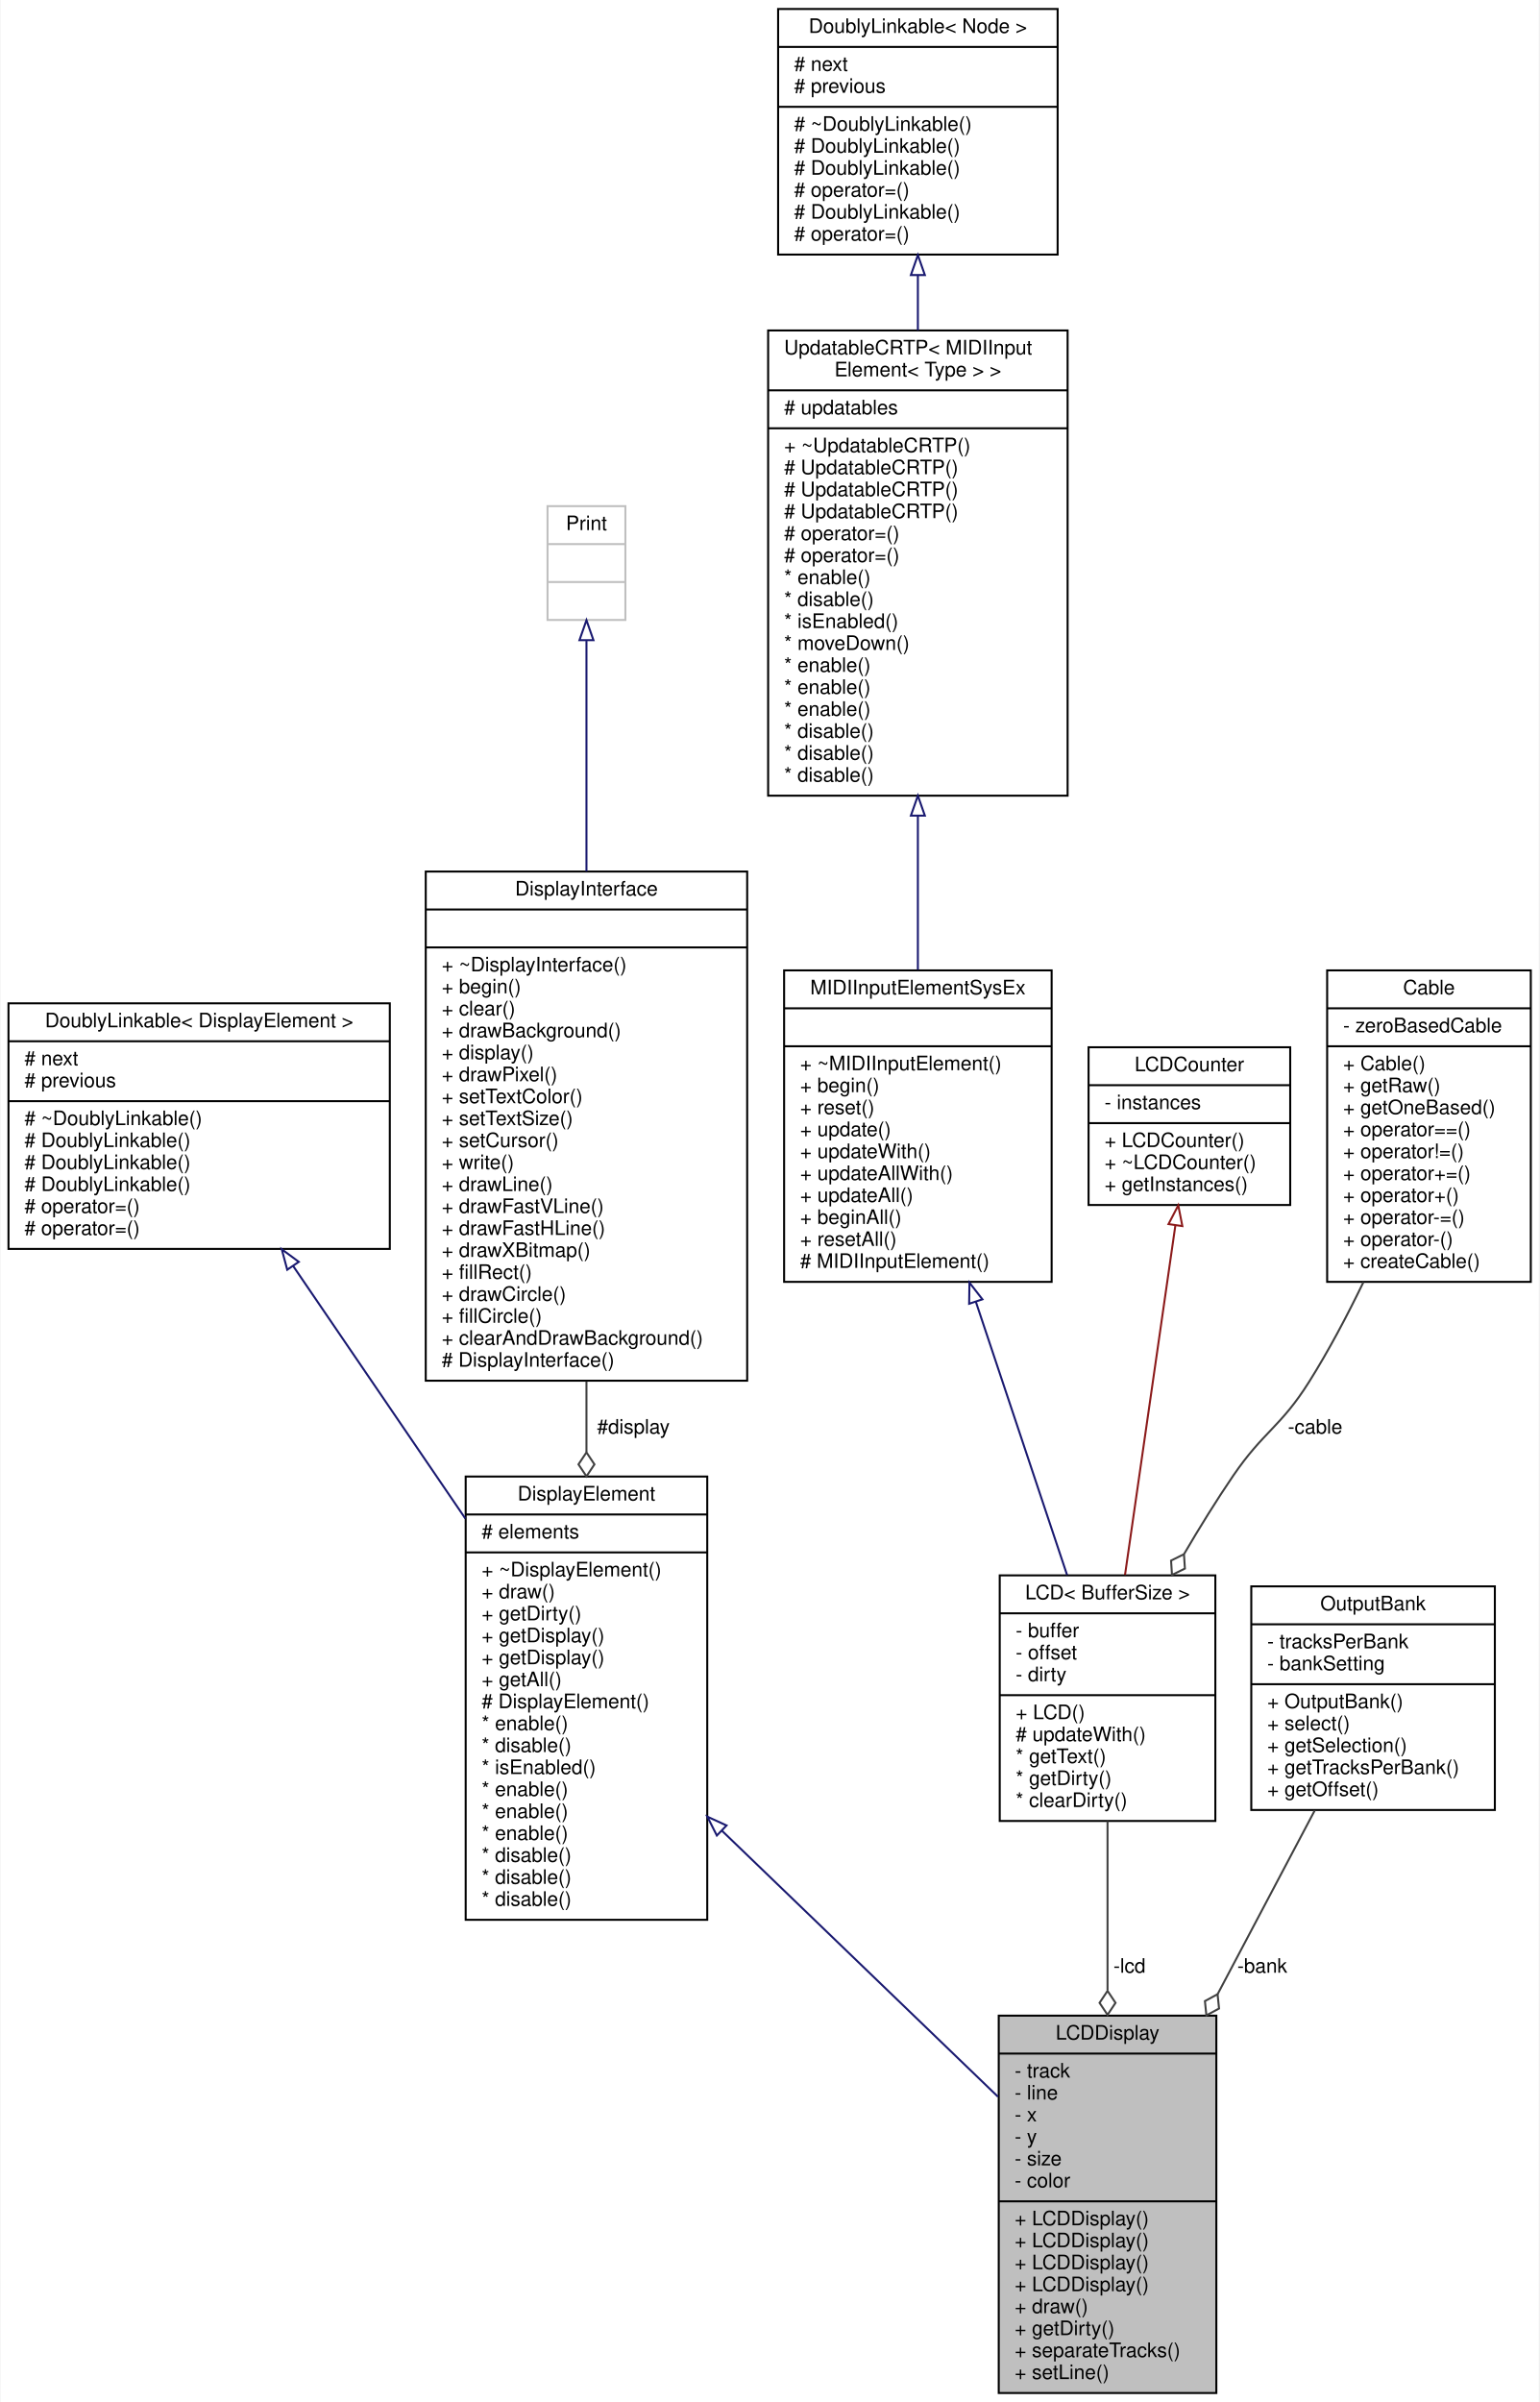
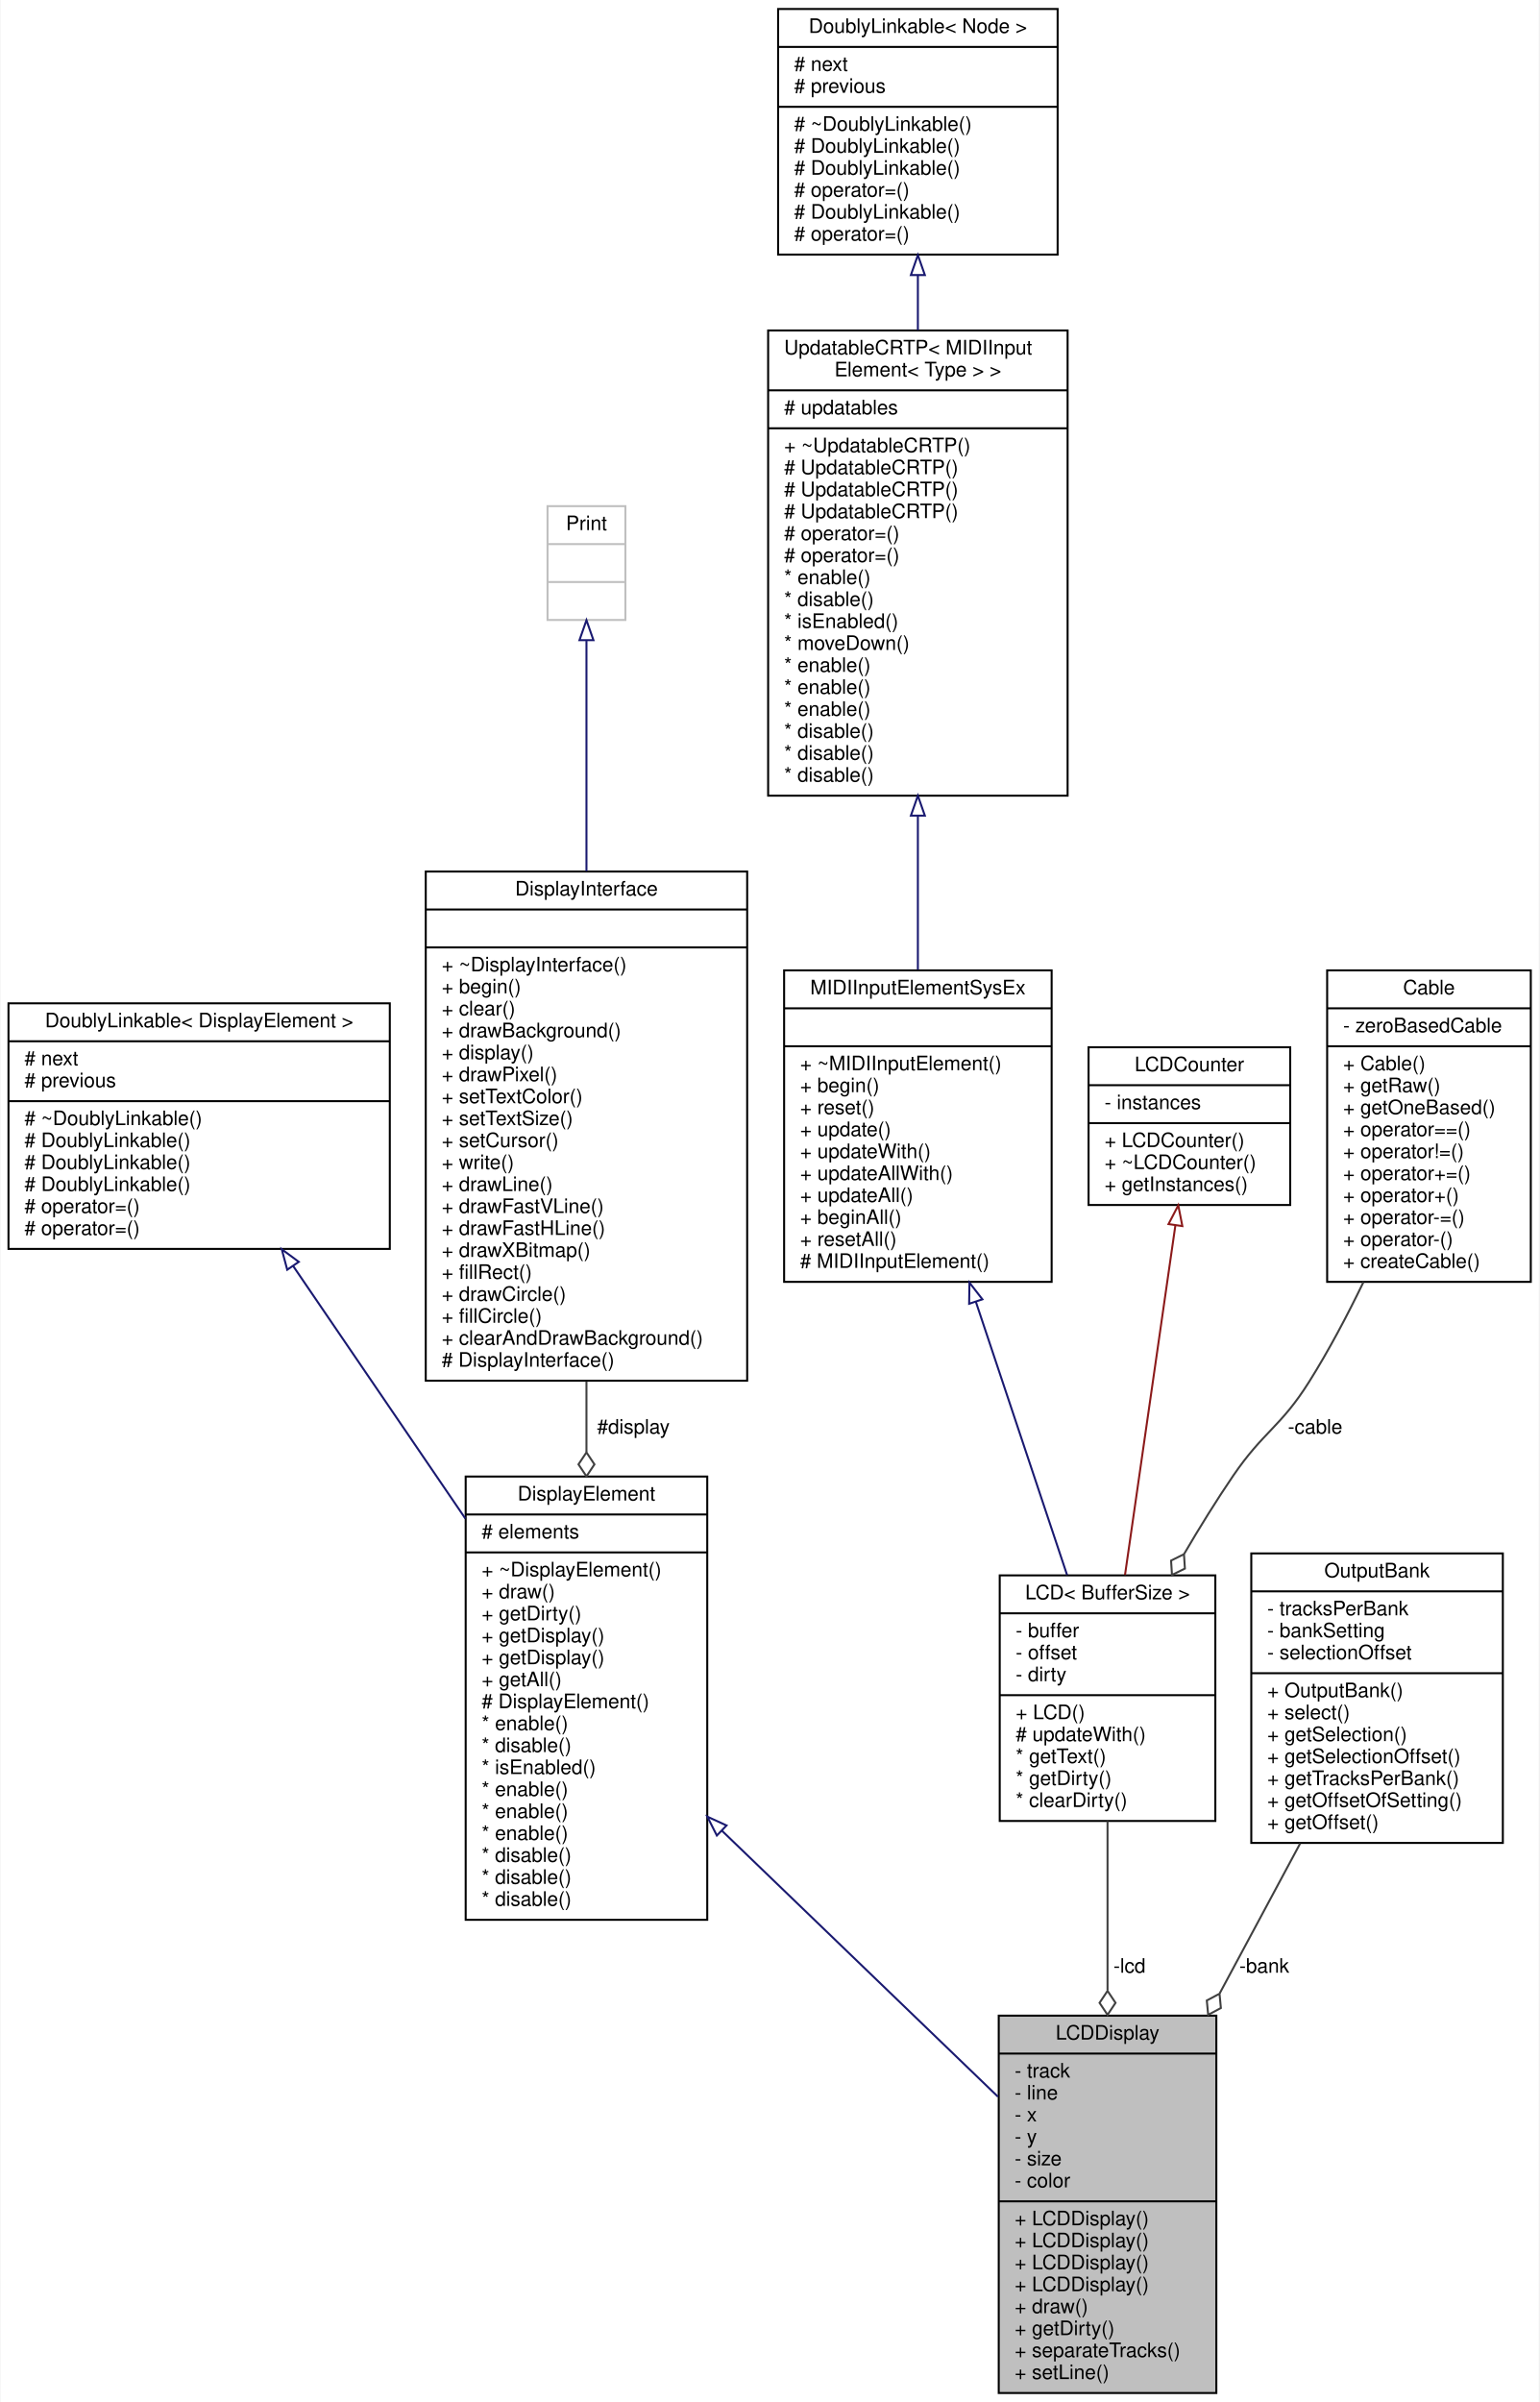
<svg xmlns="http://www.w3.org/2000/svg" xmlns:xlink="http://www.w3.org/1999/xlink" width="771pt" height="1203pt" viewBox="0.00 0.00 770.50 1203.00">
  <g id="graph0" class="graph" transform="scale(1 1) rotate(0) translate(4 1199)">
    <polygon fill="white" stroke="transparent" points="-4,4 -4,-1199 766.5,-1199 766.5,4 -4,4" />
    <g id="node1" class="node">
      <g id="a_node1">
        <a xlink:title="Displays the text of the Mackie Control Universal LCD screen for a single track.">
          <polygon fill="#bfbfbf" stroke="black" points="496,-0.5 496,-189.5 605,-189.5 605,-0.5 496,-0.5" />
          <text text-anchor="middle" x="550.5" y="-177.5" font-family="Helvetica,sans-Serif" font-size="10.00">LCDDisplay</text>
          <polyline fill="none" stroke="black" points="496,-170.5 605,-170.5 " />
          <text text-anchor="start" x="504" y="-158.5" font-family="Helvetica,sans-Serif" font-size="10.00">- track</text>
          <text text-anchor="start" x="504" y="-147.5" font-family="Helvetica,sans-Serif" font-size="10.00">- line</text>
          <text text-anchor="start" x="504" y="-136.5" font-family="Helvetica,sans-Serif" font-size="10.00">- x</text>
          <text text-anchor="start" x="504" y="-125.5" font-family="Helvetica,sans-Serif" font-size="10.00">- y</text>
          <text text-anchor="start" x="504" y="-114.5" font-family="Helvetica,sans-Serif" font-size="10.00">- size</text>
          <text text-anchor="start" x="504" y="-103.5" font-family="Helvetica,sans-Serif" font-size="10.00">- color</text>
          <polyline fill="none" stroke="black" points="496,-96.5 605,-96.5 " />
          <text text-anchor="start" x="504" y="-84.5" font-family="Helvetica,sans-Serif" font-size="10.00">+ LCDDisplay()</text>
          <text text-anchor="start" x="504" y="-73.5" font-family="Helvetica,sans-Serif" font-size="10.00">+ LCDDisplay()</text>
          <text text-anchor="start" x="504" y="-62.5" font-family="Helvetica,sans-Serif" font-size="10.00">+ LCDDisplay()</text>
          <text text-anchor="start" x="504" y="-51.5" font-family="Helvetica,sans-Serif" font-size="10.00">+ LCDDisplay()</text>
          <text text-anchor="start" x="504" y="-40.5" font-family="Helvetica,sans-Serif" font-size="10.00">+ draw()</text>
          <text text-anchor="start" x="504" y="-29.5" font-family="Helvetica,sans-Serif" font-size="10.00">+ getDirty()</text>
          <text text-anchor="start" x="504" y="-18.5" font-family="Helvetica,sans-Serif" font-size="10.00">+ separateTracks()</text>
          <text text-anchor="start" x="504" y="-7.5" font-family="Helvetica,sans-Serif" font-size="10.00">+ setLine()</text>
        </a>
      </g>
    </g>
    <g id="node2" class="node">
      <g id="a_node2">
        <a xlink:href="../../d8/d43/classDisplayElement.html" target="_top" xlink:title="An interface for elements that draw to a display.">
          <polygon fill="white" stroke="black" points="229,-237.5 229,-459.5 350,-459.5 350,-237.5 229,-237.5" />
          <text text-anchor="middle" x="289.5" y="-447.5" font-family="Helvetica,sans-Serif" font-size="10.00">DisplayElement</text>
          <polyline fill="none" stroke="black" points="229,-440.5 350,-440.5 " />
          <text text-anchor="start" x="237" y="-428.5" font-family="Helvetica,sans-Serif" font-size="10.00"># elements</text>
          <polyline fill="none" stroke="black" points="229,-421.5 350,-421.5 " />
          <text text-anchor="start" x="237" y="-409.5" font-family="Helvetica,sans-Serif" font-size="10.00">+ ~DisplayElement()</text>
          <text text-anchor="start" x="237" y="-398.5" font-family="Helvetica,sans-Serif" font-size="10.00">+ draw()</text>
          <text text-anchor="start" x="237" y="-387.5" font-family="Helvetica,sans-Serif" font-size="10.00">+ getDirty()</text>
          <text text-anchor="start" x="237" y="-376.5" font-family="Helvetica,sans-Serif" font-size="10.00">+ getDisplay()</text>
          <text text-anchor="start" x="237" y="-365.5" font-family="Helvetica,sans-Serif" font-size="10.00">+ getDisplay()</text>
          <text text-anchor="start" x="237" y="-354.5" font-family="Helvetica,sans-Serif" font-size="10.00">+ getAll()</text>
          <text text-anchor="start" x="237" y="-343.5" font-family="Helvetica,sans-Serif" font-size="10.00"># DisplayElement()</text>
          <text text-anchor="start" x="237" y="-332.5" font-family="Helvetica,sans-Serif" font-size="10.00">* enable()</text>
          <text text-anchor="start" x="237" y="-321.5" font-family="Helvetica,sans-Serif" font-size="10.00">* disable()</text>
          <text text-anchor="start" x="237" y="-310.5" font-family="Helvetica,sans-Serif" font-size="10.00">* isEnabled()</text>
          <text text-anchor="start" x="237" y="-299.5" font-family="Helvetica,sans-Serif" font-size="10.00">* enable()</text>
          <text text-anchor="start" x="237" y="-288.5" font-family="Helvetica,sans-Serif" font-size="10.00">* enable()</text>
          <text text-anchor="start" x="237" y="-277.5" font-family="Helvetica,sans-Serif" font-size="10.00">* enable()</text>
          <text text-anchor="start" x="237" y="-266.5" font-family="Helvetica,sans-Serif" font-size="10.00">* disable()</text>
          <text text-anchor="start" x="237" y="-255.5" font-family="Helvetica,sans-Serif" font-size="10.00">* disable()</text>
          <text text-anchor="start" x="237" y="-244.5" font-family="Helvetica,sans-Serif" font-size="10.00">* disable()</text>
        </a>
      </g>
    </g>
    <g id="edge1" class="edge">
      <path fill="none" stroke="midnightblue" d="M357.38,-282.09C400.41,-240.62 455.36,-187.68 495.63,-148.88" />
      <polygon fill="none" stroke="midnightblue" points="354.81,-279.71 350.03,-289.17 359.66,-284.75 354.81,-279.71" />
    </g>
    <g id="node3" class="node">
      <g id="a_node3">
        <a xlink:href="../../d4/d23/classDoublyLinkable.html" target="_top" xlink:title=" ">
          <polygon fill="white" stroke="black" points="0,-573.5 0,-696.5 191,-696.5 191,-573.5 0,-573.5" />
          <text text-anchor="middle" x="95.5" y="-684.5" font-family="Helvetica,sans-Serif" font-size="10.00">DoublyLinkable&lt; DisplayElement &gt;</text>
          <polyline fill="none" stroke="black" points="0,-677.5 191,-677.5 " />
          <text text-anchor="start" x="8" y="-665.5" font-family="Helvetica,sans-Serif" font-size="10.00"># next</text>
          <text text-anchor="start" x="8" y="-654.5" font-family="Helvetica,sans-Serif" font-size="10.00"># previous</text>
          <polyline fill="none" stroke="black" points="0,-647.5 191,-647.5 " />
          <text text-anchor="start" x="8" y="-635.5" font-family="Helvetica,sans-Serif" font-size="10.00"># ~DoublyLinkable()</text>
          <text text-anchor="start" x="8" y="-624.5" font-family="Helvetica,sans-Serif" font-size="10.00"># DoublyLinkable()</text>
          <text text-anchor="start" x="8" y="-613.5" font-family="Helvetica,sans-Serif" font-size="10.00"># DoublyLinkable()</text>
          <text text-anchor="start" x="8" y="-602.5" font-family="Helvetica,sans-Serif" font-size="10.00"># DoublyLinkable()</text>
          <text text-anchor="start" x="8" y="-591.5" font-family="Helvetica,sans-Serif" font-size="10.00"># operator=()</text>
          <text text-anchor="start" x="8" y="-580.5" font-family="Helvetica,sans-Serif" font-size="10.00"># operator=()</text>
        </a>
      </g>
    </g>
    <g id="edge2" class="edge">
      <path fill="none" stroke="midnightblue" d="M142.65,-564.86C168.58,-526.83 201.04,-479.23 228.84,-438.45" />
      <polygon fill="none" stroke="midnightblue" points="139.62,-563.08 136.88,-573.32 145.41,-567.03 139.62,-563.08" />
    </g>
    <g id="node4" class="node">
      <g id="a_node4">
        <a xlink:href="../../df/d42/classDisplayInterface.html" target="_top" xlink:title="An interface for displays.">
          <polygon fill="white" stroke="black" points="209,-507.5 209,-762.5 370,-762.5 370,-507.5 209,-507.5" />
          <text text-anchor="middle" x="289.5" y="-750.5" font-family="Helvetica,sans-Serif" font-size="10.00">DisplayInterface</text>
          <polyline fill="none" stroke="black" points="209,-743.5 370,-743.5 " />
          <text text-anchor="middle" x="289.5" y="-731.5" font-family="Helvetica,sans-Serif" font-size="10.00"> </text>
          <polyline fill="none" stroke="black" points="209,-724.5 370,-724.5 " />
          <text text-anchor="start" x="217" y="-712.5" font-family="Helvetica,sans-Serif" font-size="10.00">+ ~DisplayInterface()</text>
          <text text-anchor="start" x="217" y="-701.5" font-family="Helvetica,sans-Serif" font-size="10.00">+ begin()</text>
          <text text-anchor="start" x="217" y="-690.5" font-family="Helvetica,sans-Serif" font-size="10.00">+ clear()</text>
          <text text-anchor="start" x="217" y="-679.5" font-family="Helvetica,sans-Serif" font-size="10.00">+ drawBackground()</text>
          <text text-anchor="start" x="217" y="-668.5" font-family="Helvetica,sans-Serif" font-size="10.00">+ display()</text>
          <text text-anchor="start" x="217" y="-657.5" font-family="Helvetica,sans-Serif" font-size="10.00">+ drawPixel()</text>
          <text text-anchor="start" x="217" y="-646.5" font-family="Helvetica,sans-Serif" font-size="10.00">+ setTextColor()</text>
          <text text-anchor="start" x="217" y="-635.5" font-family="Helvetica,sans-Serif" font-size="10.00">+ setTextSize()</text>
          <text text-anchor="start" x="217" y="-624.5" font-family="Helvetica,sans-Serif" font-size="10.00">+ setCursor()</text>
          <text text-anchor="start" x="217" y="-613.5" font-family="Helvetica,sans-Serif" font-size="10.00">+ write()</text>
          <text text-anchor="start" x="217" y="-602.5" font-family="Helvetica,sans-Serif" font-size="10.00">+ drawLine()</text>
          <text text-anchor="start" x="217" y="-591.5" font-family="Helvetica,sans-Serif" font-size="10.00">+ drawFastVLine()</text>
          <text text-anchor="start" x="217" y="-580.5" font-family="Helvetica,sans-Serif" font-size="10.00">+ drawFastHLine()</text>
          <text text-anchor="start" x="217" y="-569.5" font-family="Helvetica,sans-Serif" font-size="10.00">+ drawXBitmap()</text>
          <text text-anchor="start" x="217" y="-558.5" font-family="Helvetica,sans-Serif" font-size="10.00">+ fillRect()</text>
          <text text-anchor="start" x="217" y="-547.5" font-family="Helvetica,sans-Serif" font-size="10.00">+ drawCircle()</text>
          <text text-anchor="start" x="217" y="-536.5" font-family="Helvetica,sans-Serif" font-size="10.00">+ fillCircle()</text>
          <text text-anchor="start" x="217" y="-525.5" font-family="Helvetica,sans-Serif" font-size="10.00">+ clearAndDrawBackground()</text>
          <text text-anchor="start" x="217" y="-514.5" font-family="Helvetica,sans-Serif" font-size="10.00"># DisplayInterface()</text>
        </a>
      </g>
    </g>
    <g id="edge3" class="edge">
      <path fill="none" stroke="#404040" d="M289.5,-507.14C289.5,-495.38 289.5,-483.47 289.5,-471.74" />
      <polygon fill="none" stroke="#404040" points="289.5,-471.6 285.5,-465.6 289.5,-459.6 293.5,-465.6 289.5,-471.6" />
      <text text-anchor="middle" x="313" y="-481" font-family="Helvetica,sans-Serif" font-size="10.00"> #display</text>
    </g>
    <g id="node5" class="node">
      <g id="a_node5">
        <a xlink:title=" ">
          <polygon fill="white" stroke="#bfbfbf" points="270,-888.5 270,-945.5 309,-945.5 309,-888.5 270,-888.5" />
          <text text-anchor="middle" x="289.5" y="-933.5" font-family="Helvetica,sans-Serif" font-size="10.00">Print</text>
          <polyline fill="none" stroke="#bfbfbf" points="270,-926.5 309,-926.5 " />
          <text text-anchor="middle" x="289.5" y="-914.5" font-family="Helvetica,sans-Serif" font-size="10.00"> </text>
          <polyline fill="none" stroke="#bfbfbf" points="270,-907.5 309,-907.5 " />
          <text text-anchor="middle" x="289.5" y="-895.5" font-family="Helvetica,sans-Serif" font-size="10.00"> </text>
        </a>
      </g>
    </g>
    <g id="edge4" class="edge">
      <path fill="none" stroke="midnightblue" d="M289.5,-878C289.5,-848.08 289.5,-804.55 289.5,-762.63" />
      <polygon fill="none" stroke="midnightblue" points="286,-878.39 289.5,-888.39 293,-878.39 286,-878.39" />
    </g>
    <g id="node6" class="node">
      <g id="a_node6">
        <a xlink:href="../../d5/d2e/classMCU_1_1LCD.html" target="_top" xlink:title="A class that represents the Mackie Control Universal LCD display and saves the text it receives.">
          <polygon fill="white" stroke="black" points="496.5,-287 496.5,-410 604.5,-410 604.5,-287 496.5,-287" />
          <text text-anchor="middle" x="550.5" y="-398" font-family="Helvetica,sans-Serif" font-size="10.00">LCD&lt; BufferSize &gt;</text>
          <polyline fill="none" stroke="black" points="496.5,-391 604.5,-391 " />
          <text text-anchor="start" x="504.5" y="-379" font-family="Helvetica,sans-Serif" font-size="10.00">- buffer</text>
          <text text-anchor="start" x="504.5" y="-368" font-family="Helvetica,sans-Serif" font-size="10.00">- offset</text>
          <text text-anchor="start" x="504.5" y="-357" font-family="Helvetica,sans-Serif" font-size="10.00">- dirty</text>
          <polyline fill="none" stroke="black" points="496.5,-350 604.5,-350 " />
          <text text-anchor="start" x="504.5" y="-338" font-family="Helvetica,sans-Serif" font-size="10.00">+ LCD()</text>
          <text text-anchor="start" x="504.5" y="-327" font-family="Helvetica,sans-Serif" font-size="10.00"># updateWith()</text>
          <text text-anchor="start" x="504.5" y="-316" font-family="Helvetica,sans-Serif" font-size="10.00">* getText()</text>
          <text text-anchor="start" x="504.5" y="-305" font-family="Helvetica,sans-Serif" font-size="10.00">* getDirty()</text>
          <text text-anchor="start" x="504.5" y="-294" font-family="Helvetica,sans-Serif" font-size="10.00">* clearDirty()</text>
        </a>
      </g>
    </g>
    <g id="edge5" class="edge">
      <path fill="none" stroke="#404040" d="M550.5,-286.94C550.5,-261.5 550.5,-231.15 550.5,-202.21" />
      <polygon fill="none" stroke="#404040" points="550.5,-201.91 546.5,-195.91 550.5,-189.91 554.5,-195.91 550.5,-201.91" />
      <text text-anchor="middle" x="561.5" y="-211" font-family="Helvetica,sans-Serif" font-size="10.00"> -lcd</text>
    </g>
    <g id="node7" class="node">
      <g id="a_node7">
        <a xlink:href="../../d9/db1/classMIDIInputElement.html" target="_top" xlink:title="A class for objects that listen for incoming MIDI events.">
          <polygon fill="white" stroke="black" points="388.5,-557 388.5,-713 522.5,-713 522.5,-557 388.5,-557" />
          <text text-anchor="middle" x="455.5" y="-701" font-family="Helvetica,sans-Serif" font-size="10.00">MIDIInputElementSysEx</text>
          <polyline fill="none" stroke="black" points="388.5,-694 522.5,-694 " />
          <text text-anchor="middle" x="455.5" y="-682" font-family="Helvetica,sans-Serif" font-size="10.00"> </text>
          <polyline fill="none" stroke="black" points="388.5,-675 522.5,-675 " />
          <text text-anchor="start" x="396.5" y="-663" font-family="Helvetica,sans-Serif" font-size="10.00">+ ~MIDIInputElement()</text>
          <text text-anchor="start" x="396.5" y="-652" font-family="Helvetica,sans-Serif" font-size="10.00">+ begin()</text>
          <text text-anchor="start" x="396.5" y="-641" font-family="Helvetica,sans-Serif" font-size="10.00">+ reset()</text>
          <text text-anchor="start" x="396.5" y="-630" font-family="Helvetica,sans-Serif" font-size="10.00">+ update()</text>
          <text text-anchor="start" x="396.5" y="-619" font-family="Helvetica,sans-Serif" font-size="10.00">+ updateWith()</text>
          <text text-anchor="start" x="396.5" y="-608" font-family="Helvetica,sans-Serif" font-size="10.00">+ updateAllWith()</text>
          <text text-anchor="start" x="396.5" y="-597" font-family="Helvetica,sans-Serif" font-size="10.00">+ updateAll()</text>
          <text text-anchor="start" x="396.5" y="-586" font-family="Helvetica,sans-Serif" font-size="10.00">+ beginAll()</text>
          <text text-anchor="start" x="396.5" y="-575" font-family="Helvetica,sans-Serif" font-size="10.00">+ resetAll()</text>
          <text text-anchor="start" x="396.5" y="-564" font-family="Helvetica,sans-Serif" font-size="10.00"># MIDIInputElement()</text>
        </a>
      </g>
    </g>
    <g id="edge6" class="edge">
      <path fill="none" stroke="midnightblue" d="M484.54,-547.03C499.33,-502.75 516.94,-450.01 530.24,-410.17" />
      <polygon fill="none" stroke="midnightblue" points="481.18,-546.04 481.33,-556.63 487.82,-548.26 481.18,-546.04" />
    </g>
    <g id="node8" class="node">
      <g id="a_node8">
        <a xlink:href="../../d8/d1a/classAH_1_1UpdatableCRTP.html" target="_top" xlink:title=" ">
          <polygon fill="white" stroke="black" points="380.5,-800.5 380.5,-1033.5 530.5,-1033.5 530.5,-800.5 380.5,-800.5" />
          <text text-anchor="start" x="388.5" y="-1021.5" font-family="Helvetica,sans-Serif" font-size="10.00">UpdatableCRTP&lt; MIDIInput</text>
          <text text-anchor="middle" x="455.5" y="-1010.5" font-family="Helvetica,sans-Serif" font-size="10.00">Element&lt; Type &gt; &gt;</text>
          <polyline fill="none" stroke="black" points="380.5,-1003.5 530.5,-1003.5 " />
          <text text-anchor="start" x="388.5" y="-991.5" font-family="Helvetica,sans-Serif" font-size="10.00"># updatables</text>
          <polyline fill="none" stroke="black" points="380.5,-984.5 530.5,-984.5 " />
          <text text-anchor="start" x="388.5" y="-972.5" font-family="Helvetica,sans-Serif" font-size="10.00">+ ~UpdatableCRTP()</text>
          <text text-anchor="start" x="388.5" y="-961.5" font-family="Helvetica,sans-Serif" font-size="10.00"># UpdatableCRTP()</text>
          <text text-anchor="start" x="388.5" y="-950.5" font-family="Helvetica,sans-Serif" font-size="10.00"># UpdatableCRTP()</text>
          <text text-anchor="start" x="388.5" y="-939.5" font-family="Helvetica,sans-Serif" font-size="10.00"># UpdatableCRTP()</text>
          <text text-anchor="start" x="388.5" y="-928.5" font-family="Helvetica,sans-Serif" font-size="10.00"># operator=()</text>
          <text text-anchor="start" x="388.5" y="-917.5" font-family="Helvetica,sans-Serif" font-size="10.00"># operator=()</text>
          <text text-anchor="start" x="388.5" y="-906.5" font-family="Helvetica,sans-Serif" font-size="10.00">* enable()</text>
          <text text-anchor="start" x="388.5" y="-895.5" font-family="Helvetica,sans-Serif" font-size="10.00">* disable()</text>
          <text text-anchor="start" x="388.5" y="-884.5" font-family="Helvetica,sans-Serif" font-size="10.00">* isEnabled()</text>
          <text text-anchor="start" x="388.5" y="-873.5" font-family="Helvetica,sans-Serif" font-size="10.00">* moveDown()</text>
          <text text-anchor="start" x="388.5" y="-862.5" font-family="Helvetica,sans-Serif" font-size="10.00">* enable()</text>
          <text text-anchor="start" x="388.5" y="-851.5" font-family="Helvetica,sans-Serif" font-size="10.00">* enable()</text>
          <text text-anchor="start" x="388.5" y="-840.5" font-family="Helvetica,sans-Serif" font-size="10.00">* enable()</text>
          <text text-anchor="start" x="388.5" y="-829.5" font-family="Helvetica,sans-Serif" font-size="10.00">* disable()</text>
          <text text-anchor="start" x="388.5" y="-818.5" font-family="Helvetica,sans-Serif" font-size="10.00">* disable()</text>
          <text text-anchor="start" x="388.5" y="-807.5" font-family="Helvetica,sans-Serif" font-size="10.00">* disable()</text>
        </a>
      </g>
    </g>
    <g id="edge7" class="edge">
      <path fill="none" stroke="midnightblue" d="M455.5,-790.46C455.5,-764.18 455.5,-737.21 455.5,-713.31" />
      <polygon fill="none" stroke="midnightblue" points="452,-790.5 455.5,-800.5 459,-790.5 452,-790.5" />
    </g>
    <g id="node9" class="node">
      <g id="a_node9">
        <a xlink:href="../../d4/d23/classDoublyLinkable.html" target="_top" xlink:title="A class that can be inherited from to allow inserting into a DoublyLinkedList.">
          <polygon fill="white" stroke="black" points="385.5,-1071.5 385.5,-1194.5 525.5,-1194.5 525.5,-1071.5 385.5,-1071.5" />
          <text text-anchor="middle" x="455.5" y="-1182.5" font-family="Helvetica,sans-Serif" font-size="10.00">DoublyLinkable&lt; Node &gt;</text>
          <polyline fill="none" stroke="black" points="385.5,-1175.5 525.5,-1175.5 " />
          <text text-anchor="start" x="393.5" y="-1163.5" font-family="Helvetica,sans-Serif" font-size="10.00"># next</text>
          <text text-anchor="start" x="393.5" y="-1152.5" font-family="Helvetica,sans-Serif" font-size="10.00"># previous</text>
          <polyline fill="none" stroke="black" points="385.5,-1145.5 525.5,-1145.5 " />
          <text text-anchor="start" x="393.5" y="-1133.5" font-family="Helvetica,sans-Serif" font-size="10.00"># ~DoublyLinkable()</text>
          <text text-anchor="start" x="393.5" y="-1122.5" font-family="Helvetica,sans-Serif" font-size="10.00"># DoublyLinkable()</text>
          <text text-anchor="start" x="393.5" y="-1111.5" font-family="Helvetica,sans-Serif" font-size="10.00"># DoublyLinkable()</text>
          <text text-anchor="start" x="393.5" y="-1100.5" font-family="Helvetica,sans-Serif" font-size="10.00"># operator=()</text>
          <text text-anchor="start" x="393.5" y="-1089.5" font-family="Helvetica,sans-Serif" font-size="10.00"># DoublyLinkable()</text>
          <text text-anchor="start" x="393.5" y="-1078.5" font-family="Helvetica,sans-Serif" font-size="10.00"># operator=()</text>
        </a>
      </g>
    </g>
    <g id="edge8" class="edge">
      <path fill="none" stroke="midnightblue" d="M455.5,-1061.03C455.5,-1052.17 455.5,-1042.94 455.5,-1033.61" />
      <polygon fill="none" stroke="midnightblue" points="452,-1061.25 455.5,-1071.25 459,-1061.25 452,-1061.25" />
    </g>
    <g id="node10" class="node">
      <g id="a_node10">
        <a xlink:href="../../d5/d37/classMCU_1_1LCDCounter.html" target="_top" xlink:title="Counts the number of instances of the LCD class.">
          <polygon fill="white" stroke="black" points="541,-595.5 541,-674.5 642,-674.5 642,-595.5 541,-595.5" />
          <text text-anchor="middle" x="591.5" y="-662.5" font-family="Helvetica,sans-Serif" font-size="10.00">LCDCounter</text>
          <polyline fill="none" stroke="black" points="541,-655.5 642,-655.5 " />
          <text text-anchor="start" x="549" y="-643.5" font-family="Helvetica,sans-Serif" font-size="10.00">- instances</text>
          <polyline fill="none" stroke="black" points="541,-636.5 642,-636.5 " />
          <text text-anchor="start" x="549" y="-624.5" font-family="Helvetica,sans-Serif" font-size="10.00">+ LCDCounter()</text>
          <text text-anchor="start" x="549" y="-613.5" font-family="Helvetica,sans-Serif" font-size="10.00">+ ~LCDCounter()</text>
          <text text-anchor="start" x="549" y="-602.5" font-family="Helvetica,sans-Serif" font-size="10.00">+ getInstances()</text>
        </a>
      </g>
    </g>
    <g id="edge9" class="edge">
      <path fill="none" stroke="#8b1a1a" d="M584.5,-585.42C577.52,-537 566.79,-462.52 559.25,-410.22" />
      <polygon fill="none" stroke="#8b1a1a" points="581.04,-585.94 585.93,-595.33 587.97,-584.94 581.04,-585.94" />
    </g>
    <g id="node11" class="node">
      <g id="a_node11">
        <a xlink:href="../../d2/d75/classCable.html" target="_top" xlink:title="A type-safe class for MIDI USB Cable numbers.">
          <polygon fill="white" stroke="black" points="660.5,-557 660.5,-713 762.5,-713 762.5,-557 660.5,-557" />
          <text text-anchor="middle" x="711.5" y="-701" font-family="Helvetica,sans-Serif" font-size="10.00">Cable</text>
          <polyline fill="none" stroke="black" points="660.5,-694 762.5,-694 " />
          <text text-anchor="start" x="668.5" y="-682" font-family="Helvetica,sans-Serif" font-size="10.00">- zeroBasedCable</text>
          <polyline fill="none" stroke="black" points="660.5,-675 762.5,-675 " />
          <text text-anchor="start" x="668.5" y="-663" font-family="Helvetica,sans-Serif" font-size="10.00">+ Cable()</text>
          <text text-anchor="start" x="668.5" y="-652" font-family="Helvetica,sans-Serif" font-size="10.00">+ getRaw()</text>
          <text text-anchor="start" x="668.5" y="-641" font-family="Helvetica,sans-Serif" font-size="10.00">+ getOneBased()</text>
          <text text-anchor="start" x="668.5" y="-630" font-family="Helvetica,sans-Serif" font-size="10.00">+ operator==()</text>
          <text text-anchor="start" x="668.5" y="-619" font-family="Helvetica,sans-Serif" font-size="10.00">+ operator!=()</text>
          <text text-anchor="start" x="668.5" y="-608" font-family="Helvetica,sans-Serif" font-size="10.00">+ operator+=()</text>
          <text text-anchor="start" x="668.5" y="-597" font-family="Helvetica,sans-Serif" font-size="10.00">+ operator+()</text>
          <text text-anchor="start" x="668.5" y="-586" font-family="Helvetica,sans-Serif" font-size="10.00">+ operator-=()</text>
          <text text-anchor="start" x="668.5" y="-575" font-family="Helvetica,sans-Serif" font-size="10.00">+ operator-()</text>
          <text text-anchor="start" x="668.5" y="-564" font-family="Helvetica,sans-Serif" font-size="10.00">+ createCable()</text>
        </a>
      </g>
    </g>
    <g id="edge10" class="edge">
      <path fill="none" stroke="#404040" d="M678.68,-556.88C670.52,-540.03 661.29,-522.59 651.5,-507 637.22,-484.25 628.65,-482.18 613.5,-460 605.05,-447.62 596.65,-434.04 588.88,-420.77" />
      <polygon fill="none" stroke="#404040" points="588.78,-420.61 582.32,-417.41 582.78,-410.22 589.25,-413.41 588.78,-420.61" />
      <text text-anchor="middle" x="654.5" y="-481" font-family="Helvetica,sans-Serif" font-size="10.00"> -cable</text>
    </g>
    <g id="node12" class="node">
      <g id="a_node12">
        <a xlink:href="../../d9/d36/classOutputBank.html" target="_top" xlink:title="A class for changing the address of BankableMIDIOutputs.">
-           <polygon fill="white" stroke="black" points="622.5,-292.5 622.5,-404.5 744.5,-404.5 744.5,-292.5 622.5,-292.5" />
-           <text text-anchor="middle" x="683.5" y="-392.5" font-family="Helvetica,sans-Serif" font-size="10.00">OutputBank</text>
-           <polyline fill="none" stroke="black" points="622.5,-385.5 744.5,-385.5 " />
-           <text text-anchor="start" x="630.5" y="-373.5" font-family="Helvetica,sans-Serif" font-size="10.00">- tracksPerBank</text>
-           <text text-anchor="start" x="630.5" y="-362.5" font-family="Helvetica,sans-Serif" font-size="10.00">- bankSetting</text>
-           <polyline fill="none" stroke="black" points="622.5,-355.5 744.5,-355.5 " />
-           <text text-anchor="start" x="630.5" y="-343.5" font-family="Helvetica,sans-Serif" font-size="10.00">+ OutputBank()</text>
-           <text text-anchor="start" x="630.5" y="-332.5" font-family="Helvetica,sans-Serif" font-size="10.00">+ select()</text>
-           <text text-anchor="start" x="630.5" y="-321.5" font-family="Helvetica,sans-Serif" font-size="10.00">+ getSelection()</text>
-           <text text-anchor="start" x="630.5" y="-310.5" font-family="Helvetica,sans-Serif" font-size="10.00">+ getTracksPerBank()</text>
-           <text text-anchor="start" x="630.5" y="-299.5" font-family="Helvetica,sans-Serif" font-size="10.00">+ getOffset()</text>
+           <polygon fill="white" stroke="black" points="622.5,-276 622.5,-421 748.5,-421 748.5,-276 622.5,-276" />
+           <text text-anchor="middle" x="685.5" y="-409" font-family="Helvetica,sans-Serif" font-size="10.00">OutputBank</text>
+           <polyline fill="none" stroke="black" points="622.5,-402 748.5,-402 " />
+           <text text-anchor="start" x="630.5" y="-390" font-family="Helvetica,sans-Serif" font-size="10.00">- tracksPerBank</text>
+           <text text-anchor="start" x="630.5" y="-379" font-family="Helvetica,sans-Serif" font-size="10.00">- bankSetting</text>
+           <text text-anchor="start" x="630.5" y="-368" font-family="Helvetica,sans-Serif" font-size="10.00">- selectionOffset</text>
+           <polyline fill="none" stroke="black" points="622.5,-361 748.5,-361 " />
+           <text text-anchor="start" x="630.5" y="-349" font-family="Helvetica,sans-Serif" font-size="10.00">+ OutputBank()</text>
+           <text text-anchor="start" x="630.5" y="-338" font-family="Helvetica,sans-Serif" font-size="10.00">+ select()</text>
+           <text text-anchor="start" x="630.5" y="-327" font-family="Helvetica,sans-Serif" font-size="10.00">+ getSelection()</text>
+           <text text-anchor="start" x="630.5" y="-316" font-family="Helvetica,sans-Serif" font-size="10.00">+ getSelectionOffset()</text>
+           <text text-anchor="start" x="630.5" y="-305" font-family="Helvetica,sans-Serif" font-size="10.00">+ getTracksPerBank()</text>
+           <text text-anchor="start" x="630.5" y="-294" font-family="Helvetica,sans-Serif" font-size="10.00">+ getOffsetOfSetting()</text>
+           <text text-anchor="start" x="630.5" y="-283" font-family="Helvetica,sans-Serif" font-size="10.00">+ getOffset()</text>
        </a>
      </g>
    </g>
    <g id="edge11" class="edge">
-       <path fill="none" stroke="#404040" d="M654.31,-292.31C640.02,-265.29 622.33,-231.84 605.63,-200.25" />
-       <polygon fill="none" stroke="#404040" points="605.62,-200.24 599.28,-196.8 600.01,-189.63 606.35,-193.06 605.62,-200.24" />
-       <text text-anchor="middle" x="628" y="-211" font-family="Helvetica,sans-Serif" font-size="10.00"> -bank</text>
+       <path fill="none" stroke="#404040" d="M647,-275.77C634.45,-252.39 620.25,-225.94 606.68,-200.66" />
+       <polygon fill="none" stroke="#404040" points="606.59,-200.49 600.22,-197.09 600.91,-189.91 607.27,-193.31 606.59,-200.49" />
+       <text text-anchor="middle" x="629" y="-211" font-family="Helvetica,sans-Serif" font-size="10.00"> -bank</text>
    </g>
  </g>
</svg>
